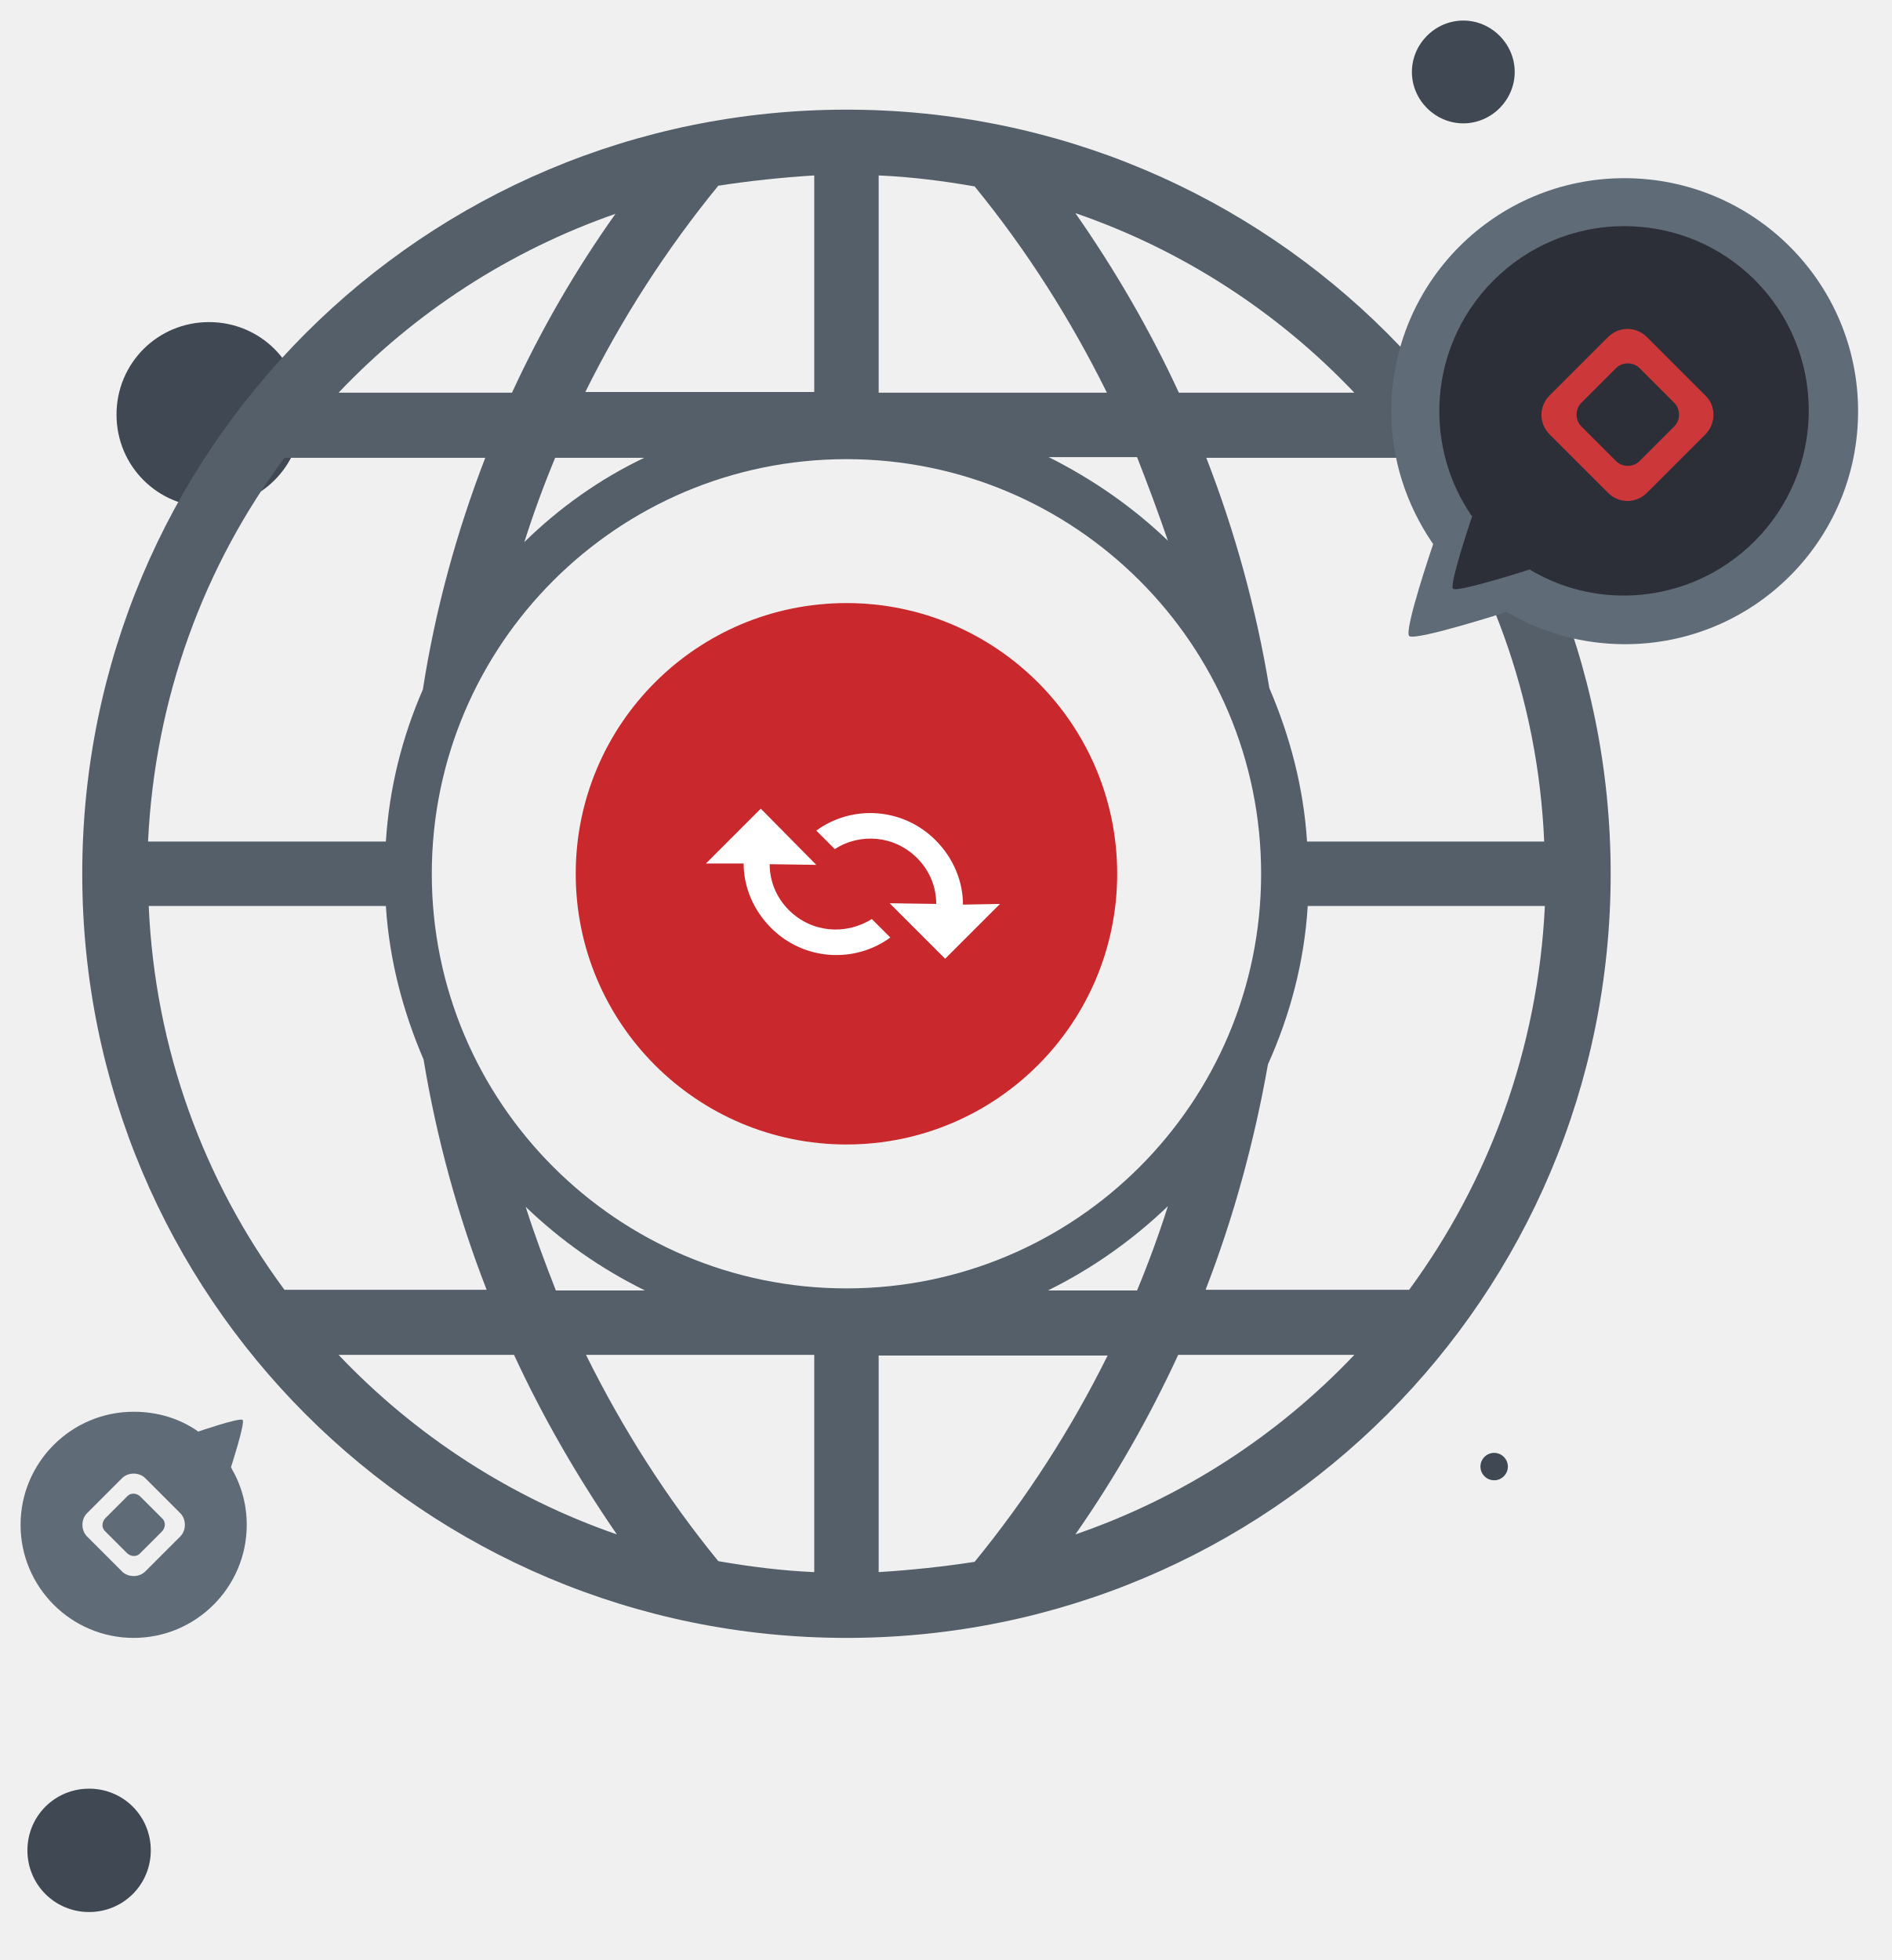
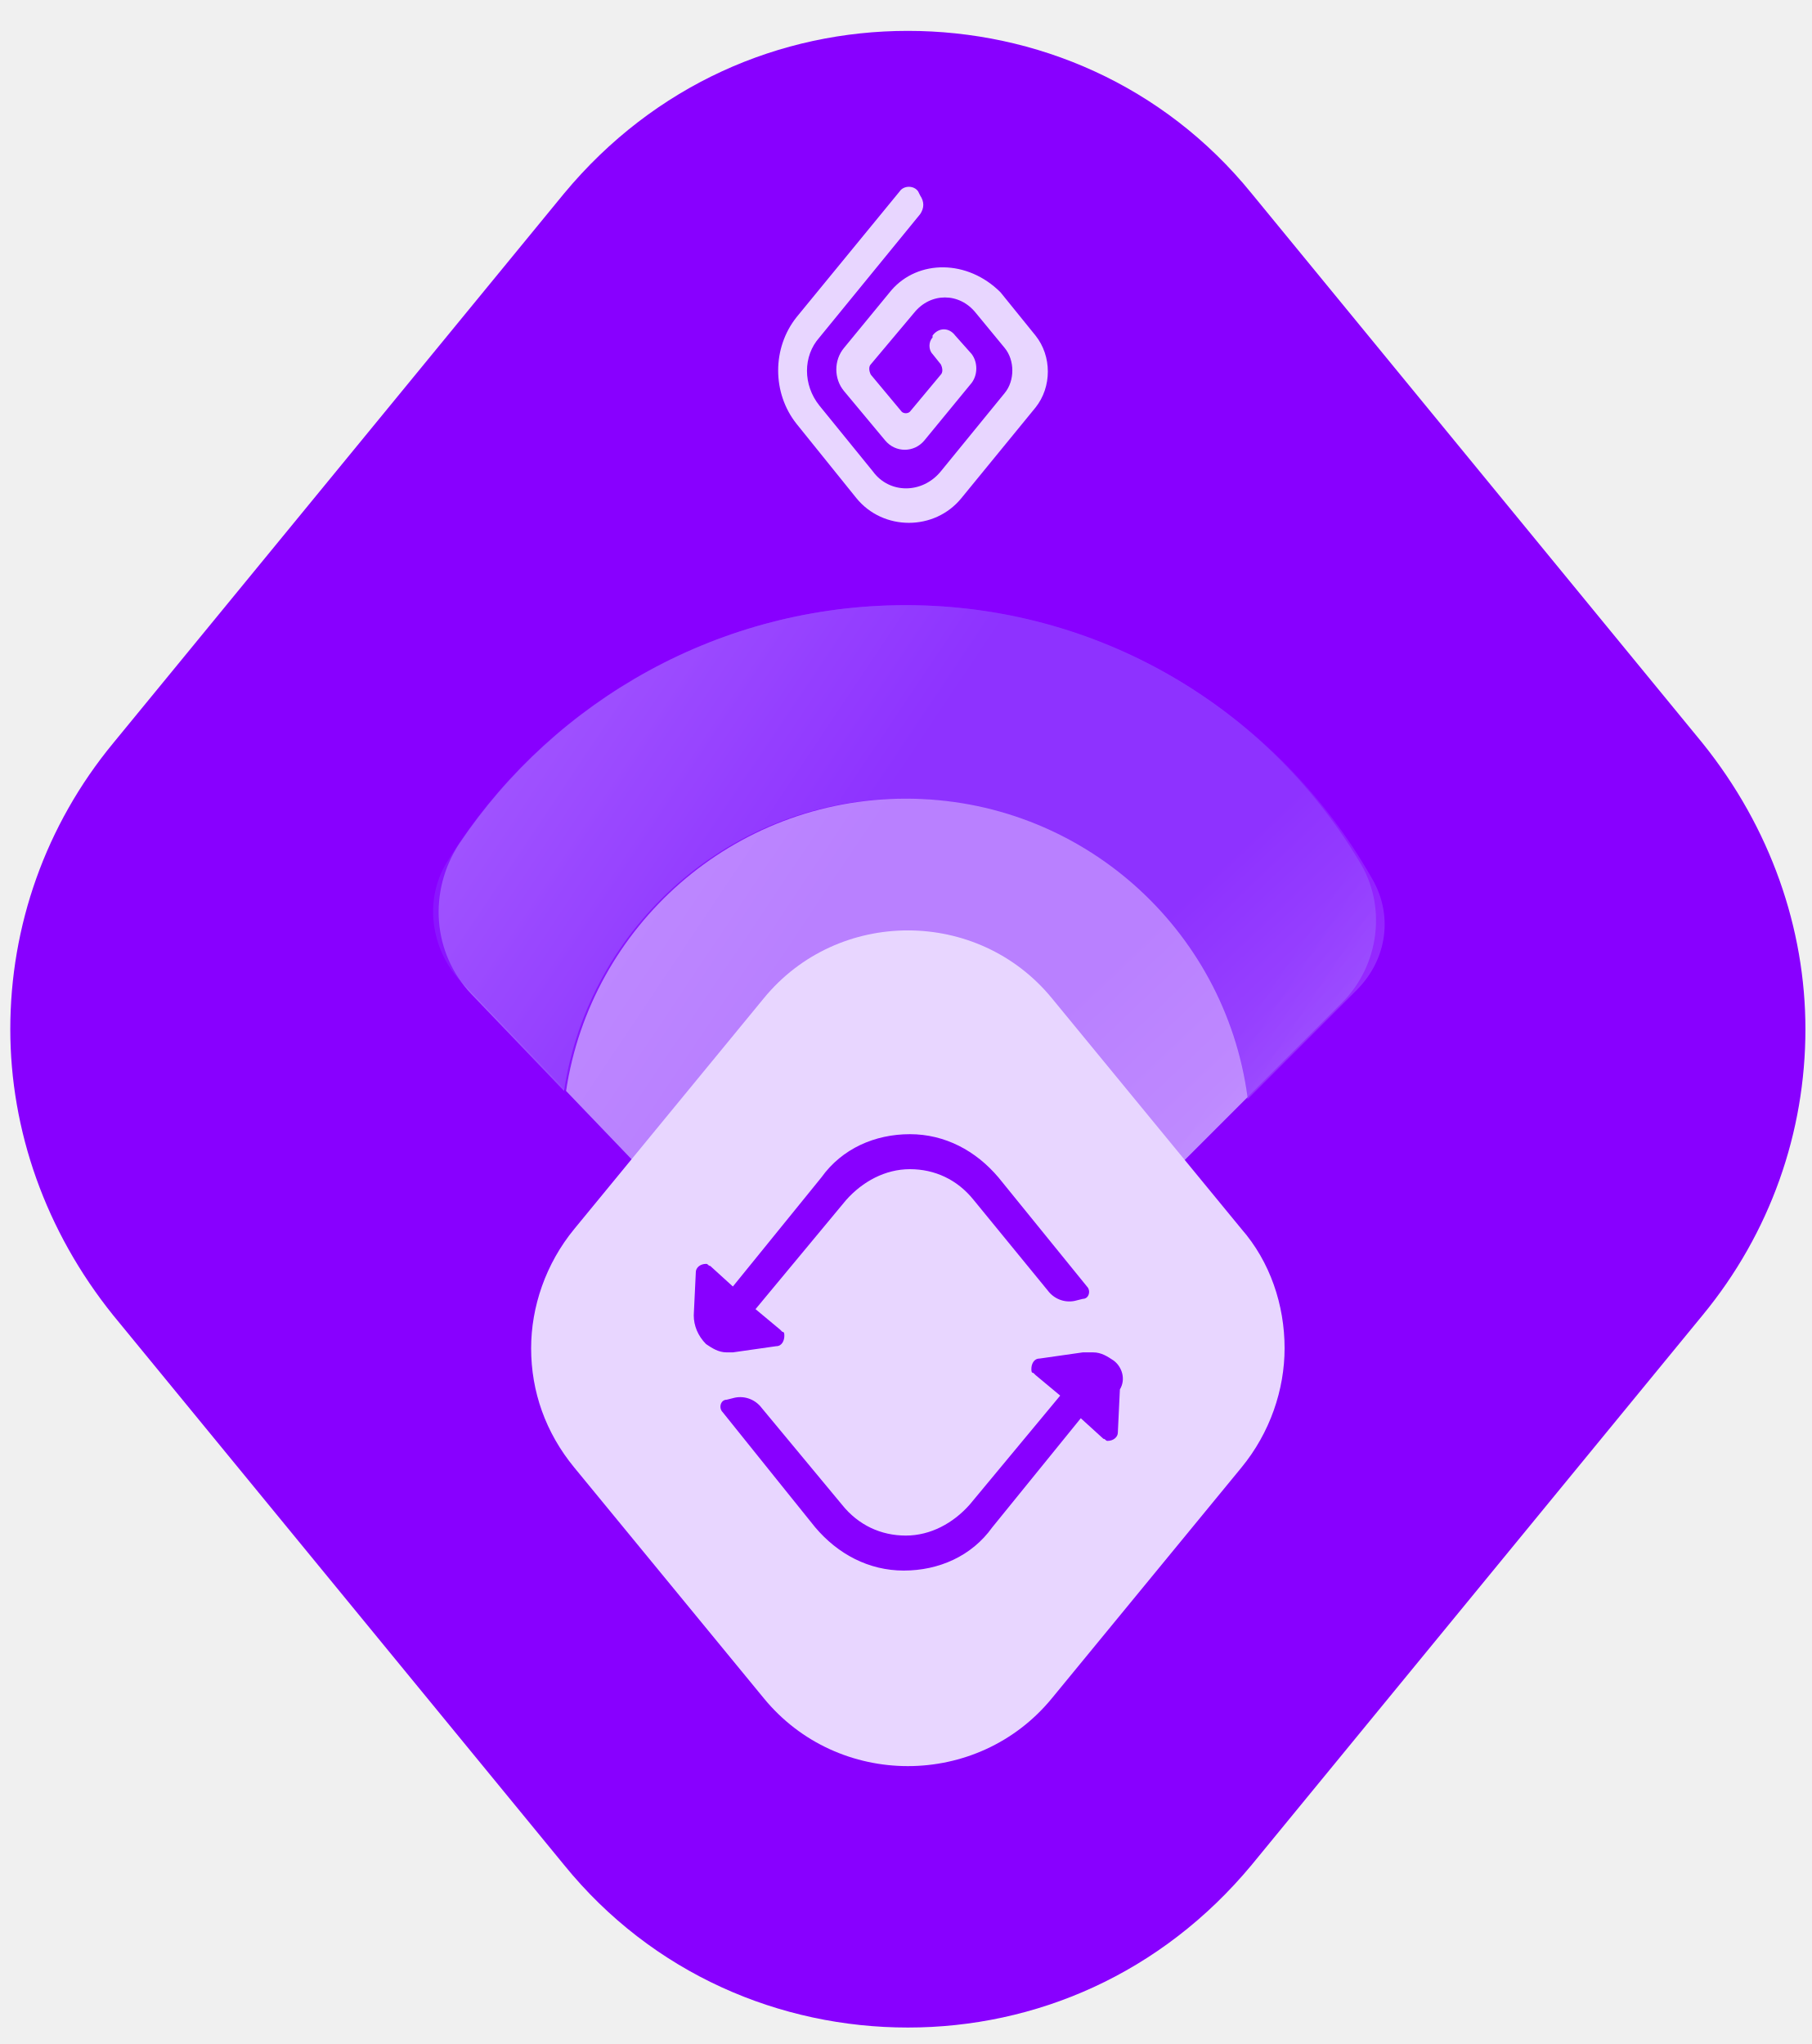
- <svg xmlns="http://www.w3.org/2000/svg" width="100%" height="100%" viewBox="0 0 276 286" version="1.1" xml:space="preserve" style="fill-rule:evenodd;clip-rule:evenodd;stroke-linejoin:round;stroke-miterlimit:1.414;">
-   <path id="Bubbles" d="M221,10.5c0,-4.1 -3.4,-7.5 -7.5,-7.5c-4.1,0 -7.5,3.4 -7.5,7.5c0,4.1 3.4,7.5 7.5,7.5c4.1,0 7.5,-3.4 7.5,-7.5Zm-190.5,36.5c-7.5,0 -13.5,6 -13.5,13.5c0,7.5 6,13.5 13.5,13.5c7.5,0 13.5,-6 13.5,-13.5c0,-7.5 -6,-13.5 -13.5,-13.5Zm-17.5,214c-5,0 -9,4 -9,9c0,5 4,9 9,9c5,0 9,-4 9,-9c0,-5 -4,-9 -9,-9Zm205,-49c-1.1,0 -2,0.9 -2,2c0,1.1 0.9,2 2,2c1.1,0 2,-0.9 2,-2c0,-1.1 -0.9,-2 -2,-2Z" style="fill:#404853;fill-rule:nonzero;" />
-   <path id="Globe" d="M123.5,16c-61.7,0 -111.5,49.8 -111.5,111.5c0,61.7 49.8,111.5 111.5,111.5c61.7,0 111.5,-49.8 111.5,-111.5c0,-61.7 -49.8,-111.5 -111.5,-111.5Zm82,50.8c11.7,15.8 18.9,35 19.8,56l-34.6,0c-0.5,-7.9 -2.5,-15.4 -5.5,-22.4c-1.9,-11.5 -5,-22.8 -9.2,-33.6l29.5,0Zm-7.9,-9.5l-25.6,0c-4.2,-9.1 -9.3,-17.9 -15.1,-26.2c15.7,5.4 29.6,14.5 40.7,26.2Zm-27.2,21.6c-5.1,-4.9 -11,-9 -17.4,-12.2l12.9,0c1.6,4.1 3.1,8.1 4.5,12.2Zm-42.2,-53.3c4.7,0.2 9.4,0.8 14,1.6c7.6,9.3 14,19.4 19.3,30.1l-33.3,0l0,-31.7Zm-9.4,0l0,31.6l-33.4,0c5.3,-10.7 11.8,-20.8 19.4,-30.1c4.5,-0.7 9.2,-1.2 14,-1.5Zm-24.8,41.2c-6.5,3.1 -12.4,7.3 -17.5,12.3c1.3,-4.1 2.8,-8.2 4.5,-12.3l13,0Zm-4.2,-35.6c-5.9,8.3 -10.9,17 -15.1,26.1l-25.3,0c11.1,-11.7 24.9,-20.7 40.4,-26.1Zm-48.3,35.6l29.3,0c-4.2,10.9 -7.3,22.2 -9.1,33.8c-3,6.9 -4.9,14.3 -5.4,22.2l-34.7,0c1,-21 8.2,-40.3 19.9,-56Zm0,121.4c-11.7,-15.8 -18.9,-35.1 -19.8,-56l34.6,0c0.5,7.9 2.5,15.4 5.5,22.4c1.9,11.5 5,22.8 9.2,33.6l-29.5,0Zm7.9,9.5l25.6,0c4.2,9.1 9.3,17.9 15,26.2c-15.6,-5.4 -29.5,-14.5 -40.6,-26.2Zm27.3,-21.6c5.1,4.9 10.9,9 17.4,12.2l-13,0c-1.6,-4.1 -3.1,-8.1 -4.4,-12.2Zm42.1,53.3c-4.7,-0.2 -9.4,-0.8 -14,-1.6c-7.6,-9.3 -14,-19.4 -19.3,-30.1l33.3,0l0,31.7Zm-55.8,-101.9c0,-33.4 27.1,-60.5 60.5,-60.5c33.4,0 60.5,27.1 60.5,60.5c0,33.4 -27.1,60.5 -60.5,60.5c-33.4,0 -60.5,-27.1 -60.5,-60.5Zm107.4,48.5c-1.3,4.1 -2.8,8.2 -4.5,12.3l-13,0c6.5,-3.2 12.4,-7.4 17.5,-12.3Zm-42.2,53.4l0,-31.6l33.4,0c-5.3,10.7 -11.8,20.8 -19.4,30.1c-4.5,0.7 -9.2,1.2 -14,1.5Zm28.7,-5.5c5.8,-8.3 10.8,-17.1 15,-26.2l25.7,0c-11.1,11.7 -25,20.8 -40.7,26.2Zm19,-35.7c4.1,-10.6 7.1,-21.6 9.1,-32.9c3.2,-7.1 5.3,-14.9 5.8,-23.1l34.6,0c-1,20.9 -8.2,40.2 -19.8,56l-29.7,0Z" style="fill:#555f6a;fill-rule:nonzero;" />
-   <path id="Grey-circle-inverted" d="M33.8,214.3c0,-0.1 -0.1,-0.2 -0.1,-0.2c0,0 2.1,-6.5 1.7,-6.9c-0.4,-0.4 -6.5,1.7 -6.5,1.7l-0.1,-0.1c-2.6,-1.8 -5.8,-2.8 -9.3,-2.8c-9.1,0 -16.5,7.4 -16.5,16.5c0,9.1 7.4,16.5 16.5,16.5c9.1,0 16.5,-7.4 16.5,-16.5c0,-3 -0.8,-5.8 -2.2,-8.2Zm-7.5,9.9l-5.1,5.1c-0.9,0.9 -2.5,0.9 -3.4,0l-5.1,-5.1c-0.9,-0.9 -0.9,-2.5 0,-3.4l5.1,-5.1c0.9,-0.9 2.5,-0.9 3.4,0l5.1,5.1c0.9,0.9 0.9,2.5 0,3.4Zm-5.8,-5.8c-0.6,-0.6 -1.5,-0.6 -2,0l-3.1,3.1c-0.6,0.6 -0.6,1.5 0,2l3.1,3.1c0.6,0.6 1.5,0.6 2,0l3.1,-3.1c0.6,-0.6 0.6,-1.5 0,-2l-3.1,-3.1Z" style="fill:#606b78;fill-rule:nonzero;" />
-   <path id="Grey-circle" d="M237,26c-18.8,0 -34,15.2 -34,34c0,7.1 2.2,13.6 5.9,19.1c0.1,0.1 0.2,0.3 0.2,0.3c0,0 -4.3,12.6 -3.5,13.4c0.8,0.8 14.2,-3.5 14.2,-3.5c0,0 0.3,0.2 0.4,0.2c5,2.9 10.8,4.5 16.9,4.5c18.8,0 34,-15.2 34,-34c0,-18.8 -15.3,-34 -34.1,-34Z" style="fill:#606b78;fill-rule:nonzero;" />
-   <path id="Black-circle" d="M237,33c-14.9,0 -27,12.1 -27,27c0,5.6 1.7,10.8 4.6,15.1c0.1,0.1 0.2,0.2 0.2,0.2c0,0 -3.4,10 -2.8,10.6c0.6,0.6 11.2,-2.8 11.2,-2.8c0,0 0.2,0.1 0.3,0.2c4,2.3 8.5,3.6 13.4,3.6c14.9,0 27,-12.1 27,-27c0,-14.9 -12,-26.9 -26.9,-26.9Z" style="fill:#2d2f38;fill-rule:nonzero;" />
-   <circle id="Red-circle" cx="123.5" cy="127.5" r="39.5" style="fill:#c9292c;" />
-   <path id="Repeat" d="M115.1,132.8c-1.9,-1.9 -2.8,-4.3 -2.8,-6.7l6.8,0.1l-8.1,-8.2l-8,8l5.5,0c0,3.4 1.4,6.8 4,9.4c4.8,4.8 12.2,5.2 17.4,1.4l-2.7,-2.7c-3.8,2.4 -8.8,2 -12.1,-1.3Zm25.4,-0.8c0,-3.4 -1.4,-6.8 -4,-9.4c-4.8,-4.8 -12.2,-5.2 -17.4,-1.4l2.7,2.7c3.7,-2.4 8.7,-2 12,1.3c1.9,1.9 2.8,4.3 2.8,6.7l-6.8,-0.1l8.1,8.1l8,-8l-5.4,0.1Z" style="fill:#fff;fill-rule:nonzero;" />
-   <path id="Square-1" d="M248.8,57.7l-8.5,-8.5c-1.6,-1.6 -4.1,-1.6 -5.7,0l-8.5,8.5c-1.6,1.6 -1.6,4.1 0,5.7l8.5,8.5c1.6,1.6 4.1,1.6 5.7,0l8.5,-8.5c1.6,-1.6 1.6,-4.2 0,-5.7Zm-4.5,4.5l-5.1,5.1c-0.9,0.9 -2.5,0.9 -3.4,0l-5.1,-5.1c-0.9,-0.9 -0.9,-2.5 0,-3.4l5.1,-5.1c0.9,-0.9 2.5,-0.9 3.4,0l5.1,5.1c0.9,0.9 0.9,2.5 0,3.4Z" style="fill:#cc3839;fill-rule:nonzero;" />
+ <svg xmlns="http://www.w3.org/2000/svg" version="1.1" id="Capa_1" x="0px" y="0px" viewBox="0 0 88 99.3" style="enable-background:new 0 0 88 99.3;" xml:space="preserve">
+   <style type="text/css">
+ 	.st0{fill:#8800FF;}
+ 	.st1{fill:url(#SVGID_1_);}
+ 	.st2{opacity:0.44;fill:url(#SVGID_2_);enable-background:new    ;}
+ 	.st3{fill:url(#SVGID_3_);}
+ 	.st4{opacity:0.44;fill:url(#SVGID_4_);enable-background:new    ;}
+ 	.st5{opacity:0.48;fill:#E8D6FF;enable-background:new    ;}
+ 	.st6{fill:url(#SVGID_5_);}
+ 	.st7{opacity:0.44;fill:url(#SVGID_6_);enable-background:new    ;}
+ 	.st8{enable-background:new    ;}
+ 	.st9{fill:#E8D6FF;}
+ </style>
+   <g>
+     <g>
+       <path class="st0" d="M82.7,36.1L60.8,9.4c-4.3-5.3-10.5-7.9-16.7-7.9S31.8,4.1,27.4,9.4L5.5,36.1c-3.3,4-5,8.9-5,13.9    c0,4.9,1.7,9.8,5,13.9l21.9,26.7c4.3,5.3,10.5,7.9,16.7,7.9s12.3-2.6,16.7-7.9l21.9-26.7c3.3-4,5-8.9,5-13.9    C87.7,45.1,86,40.2,82.7,36.1z" />
+     </g>
+     <g>
+       <linearGradient id="SVGID_1_" gradientUnits="userSpaceOnUse" x1="22.186" y1="72.498" x2="79.513" y2="34.103" gradientTransform="matrix(1 0 0 -1 0 102)">
+         <stop offset="0" style="stop-color:#BB84FF" />
+         <stop offset="0.325" style="stop-color:#8E32FF" />
+         <stop offset="0.624" style="stop-color:#8E32FF" />
+         <stop offset="1" style="stop-color:#BB84FF" />
+       </linearGradient>
+       <path class="st1" d="M44,29.4c-9,0-17,4.6-21.7,11.6c-1.5,2.3-1.3,5.3,0.6,7.3l4.5,4.7c1.2-8,8.1-14.2,16.5-14.2    c8.5,0,15.5,6.3,16.6,14.6l4.7-4.7c1.8-1.8,2.2-4.7,0.8-6.9C61.5,34.3,53.3,29.4,44,29.4z" />
+       <linearGradient id="SVGID_2_" gradientUnits="userSpaceOnUse" x1="42.495" y1="59.541" x2="79.465" y2="20.561" gradientTransform="matrix(1 0 0 -1 0 102)">
+         <stop offset="0.21" style="stop-color:#8E32FF" />
+         <stop offset="0.364" style="stop-color:#A55BFF" />
+         <stop offset="0.45" style="stop-color:#BB84FF" />
+         <stop offset="0.573" style="stop-color:#BB84FF" />
+         <stop offset="0.746" style="stop-color:#D2ADFF" />
+       </linearGradient>
+       <path class="st2" d="M44,29.4c-9.4,0-17.7,5-22.3,12.5c-1.1,1.8-0.8,4.2,0.7,5.8l5.1,5.3c1.2-8,8.1-14.2,16.5-14.2    c8.5,0,15.5,6.3,16.6,14.6l5.3-5.3c1.5-1.5,1.8-3.7,0.7-5.5C62.1,34.7,53.6,29.4,44,29.4z" />
+       <linearGradient id="SVGID_3_" gradientUnits="userSpaceOnUse" x1="18.653" y1="67.422" x2="76.951" y2="28.377" gradientTransform="matrix(1 0 0 -1 0 102)">
+         <stop offset="0" style="stop-color:#BB84FF" />
+         <stop offset="0.325" style="stop-color:#8E32FF" />
+         <stop offset="0.624" style="stop-color:#8E32FF" />
+         <stop offset="1" style="stop-color:#BB84FF" />
+       </linearGradient>
+       <path class="st3" d="M44,38.8c-8.4,0-15.3,6.2-16.5,14.2l9.3,9.7c4,4,10.4,4,14.4,0l9.4-9.4C59.5,45.1,52.5,38.8,44,38.8z     M49.3,60.8c-2.9,2.9-7.7,2.9-10.6,0c-2.9-2.9-2.9-7.7,0-10.6s7.7-2.9,10.6,0S52.2,57.9,49.3,60.8z" />
+       <linearGradient id="SVGID_4_" gradientUnits="userSpaceOnUse" x1="39.137" y1="56.355" x2="76.125" y2="17.357" gradientTransform="matrix(1 0 0 -1 0 102)">
+         <stop offset="0.21" style="stop-color:#8E32FF" />
+         <stop offset="0.364" style="stop-color:#A55BFF" />
+         <stop offset="0.45" style="stop-color:#BB84FF" />
+         <stop offset="0.573" style="stop-color:#BB84FF" />
+         <stop offset="0.746" style="stop-color:#D2ADFF" />
+       </linearGradient>
+       <path class="st4" d="M44,38.8c-8.4,0-15.3,6.2-16.5,14.2l9.3,9.7c4,4,10.4,4,14.4,0l9.4-9.4C59.5,45.1,52.5,38.8,44,38.8z     M49.3,60.8c-2.9,2.9-7.7,2.9-10.6,0c-2.9-2.9-2.9-7.7,0-10.6s7.7-2.9,10.6,0S52.2,57.9,49.3,60.8z" />
+       <path class="st5" d="M44,38.8c-8.4,0-15.3,6.2-16.5,14.2l9.3,9.7c4,4,10.4,4,14.4,0l9.4-9.4C59.5,45.1,52.5,38.8,44,38.8z     M49.3,60.8c-2.9,2.9-7.7,2.9-10.6,0c-2.9-2.9-2.9-7.7,0-10.6s7.7-2.9,10.6,0S52.2,57.9,49.3,60.8z" />
+       <linearGradient id="SVGID_5_" gradientUnits="userSpaceOnUse" x1="16.844" y1="64.721" x2="75.142" y2="25.676" gradientTransform="matrix(1 0 0 -1 0 102)">
+         <stop offset="0" style="stop-color:#BB84FF" />
+         <stop offset="0.325" style="stop-color:#8E32FF" />
+         <stop offset="0.624" style="stop-color:#8E32FF" />
+         <stop offset="1" style="stop-color:#BB84FF" />
+       </linearGradient>
+       <path class="st6" d="M38.7,50.2c-2.9,2.9-2.9,7.7,0,10.6s7.7,2.9,10.6,0c2.9-2.9,2.9-7.7,0-10.6C46.4,47.2,41.6,47.2,38.7,50.2z" />
+       <linearGradient id="SVGID_6_" gradientUnits="userSpaceOnUse" x1="36.789" y1="54.129" x2="73.76" y2="15.149" gradientTransform="matrix(1 0 0 -1 0 102)">
+         <stop offset="0.21" style="stop-color:#8E32FF" />
+         <stop offset="0.364" style="stop-color:#A55BFF" />
+         <stop offset="0.45" style="stop-color:#BB84FF" />
+         <stop offset="0.573" style="stop-color:#BB84FF" />
+         <stop offset="0.746" style="stop-color:#D2ADFF" />
+       </linearGradient>
+       <path class="st7" d="M38.7,50.2c-2.9,2.9-2.9,7.7,0,10.6s7.7,2.9,10.6,0c2.9-2.9,2.9-7.7,0-10.6C46.4,47.2,41.6,47.2,38.7,50.2z" />
+       <path class="st5" d="M38.7,50.2c-2.9,2.9-2.9,7.7,0,10.6s7.7,2.9,10.6,0c2.9-2.9,2.9-7.7,0-10.6C46.4,47.2,41.6,47.2,38.7,50.2z" />
+       <path class="st5" d="M38.7,50.2c-2.9,2.9-2.9,7.7,0,10.6s7.7,2.9,10.6,0c2.9-2.9,2.9-7.7,0-10.6C46.4,47.2,41.6,47.2,38.7,50.2z" />
+     </g>
+     <g class="st8">
+       <path class="st9" d="M60.3,59.7l-9.2-11.2c-1.8-2.2-4.4-3.3-7-3.3s-5.2,1.1-7,3.3l-9.2,11.2c-1.4,1.7-2.1,3.8-2.1,5.8    c0,2.1,0.7,4.1,2.1,5.8l9.2,11.2c1.8,2.2,4.4,3.3,7,3.3s5.2-1.1,7-3.3l9.2-11.2c1.4-1.7,2.1-3.8,2.1-5.8    C62.4,63.4,61.7,61.3,60.3,59.7z" />
+       <g>
+         <path class="st0" d="M35.6,65.7l2.1-0.3c0.3,0,0.4-0.3,0.4-0.5c0-0.1,0-0.2-0.1-0.2l0,0l0,0l-0.1-0.1l-1.2-1l4.4-5.3     c0.8-0.9,1.9-1.5,3.1-1.5c1.2,0,2.3,0.5,3.1,1.5l3.6,4.4c0.3,0.4,0.8,0.6,1.3,0.5l0.4-0.1c0.3,0,0.4-0.4,0.2-0.6l-4.3-5.3     c-1.1-1.3-2.6-2.1-4.3-2.1s-3.3,0.7-4.3,2.1l-4.3,5.3l-1.1-1l0,0c-0.1,0-0.1-0.1-0.2-0.1c-0.3,0-0.5,0.2-0.5,0.4l-0.1,2.1     c0,0.5,0.2,1,0.6,1.4c0.3,0.2,0.6,0.4,1,0.4C35.2,65.7,35.4,65.7,35.6,65.7z" />
+         <path class="st0" d="M54.1,66.1c-0.3-0.2-0.6-0.4-1-0.4c-0.2,0-0.3,0-0.5,0L50.5,66c-0.3,0-0.4,0.3-0.4,0.5c0,0.1,0,0.2,0.1,0.2     l0,0l0,0l0.1,0.1l1.2,1l-4.4,5.3c-0.8,0.9-1.9,1.5-3.1,1.5c-1.2,0-2.3-0.5-3.1-1.5L37,68.4c-0.3-0.4-0.8-0.6-1.3-0.5L35.3,68     c-0.3,0-0.4,0.4-0.2,0.6c1.2,1.5,4.5,5.6,4.5,5.6c1.1,1.3,2.6,2.1,4.3,2.1s3.3-0.7,4.3-2.1l4.3-5.3l1.1,1l0,0     c0.1,0,0.1,0.1,0.2,0.1c0.3,0,0.5-0.2,0.5-0.4l0.1-2.1C54.7,67,54.5,66.4,54.1,66.1z" />
+       </g>
+     </g>
+     <g>
+       <path class="st9" d="M43.3,14.1L41,16.9c-0.5,0.6-0.5,1.5,0,2.1l2,2.4c0.5,0.6,1.4,0.6,1.9,0l2.3-2.8c0.3-0.4,0.3-1,0-1.4    l-0.8-0.9c-0.3-0.4-0.8-0.4-1.1,0v0.1c-0.2,0.2-0.2,0.6,0,0.8l0.4,0.5c0.1,0.2,0.1,0.4,0,0.5L44.2,20c-0.1,0.1-0.3,0.1-0.4,0    l-1.5-1.8c-0.1-0.2-0.1-0.4,0-0.5l2.1-2.5c0.8-1,2.2-1,3,0l1.4,1.7c0.5,0.6,0.5,1.6,0,2.2l-3.1,3.8c-0.9,1.1-2.5,1.1-3.3,0    l-2.6-3.2c-0.8-1-0.8-2.4,0-3.3l4.9-6c0.2-0.3,0.2-0.6,0-0.9l-0.1-0.2c-0.2-0.3-0.7-0.3-0.9,0l-5,6.1c-1.2,1.5-1.2,3.7,0,5.2    l2.9,3.6c1.3,1.6,3.8,1.6,5.1,0l3.6-4.4c0.8-1,0.8-2.5,0-3.5l-1.7-2.1C47,12.6,44.6,12.6,43.3,14.1z" />
+     </g>
+   </g>
</svg>
